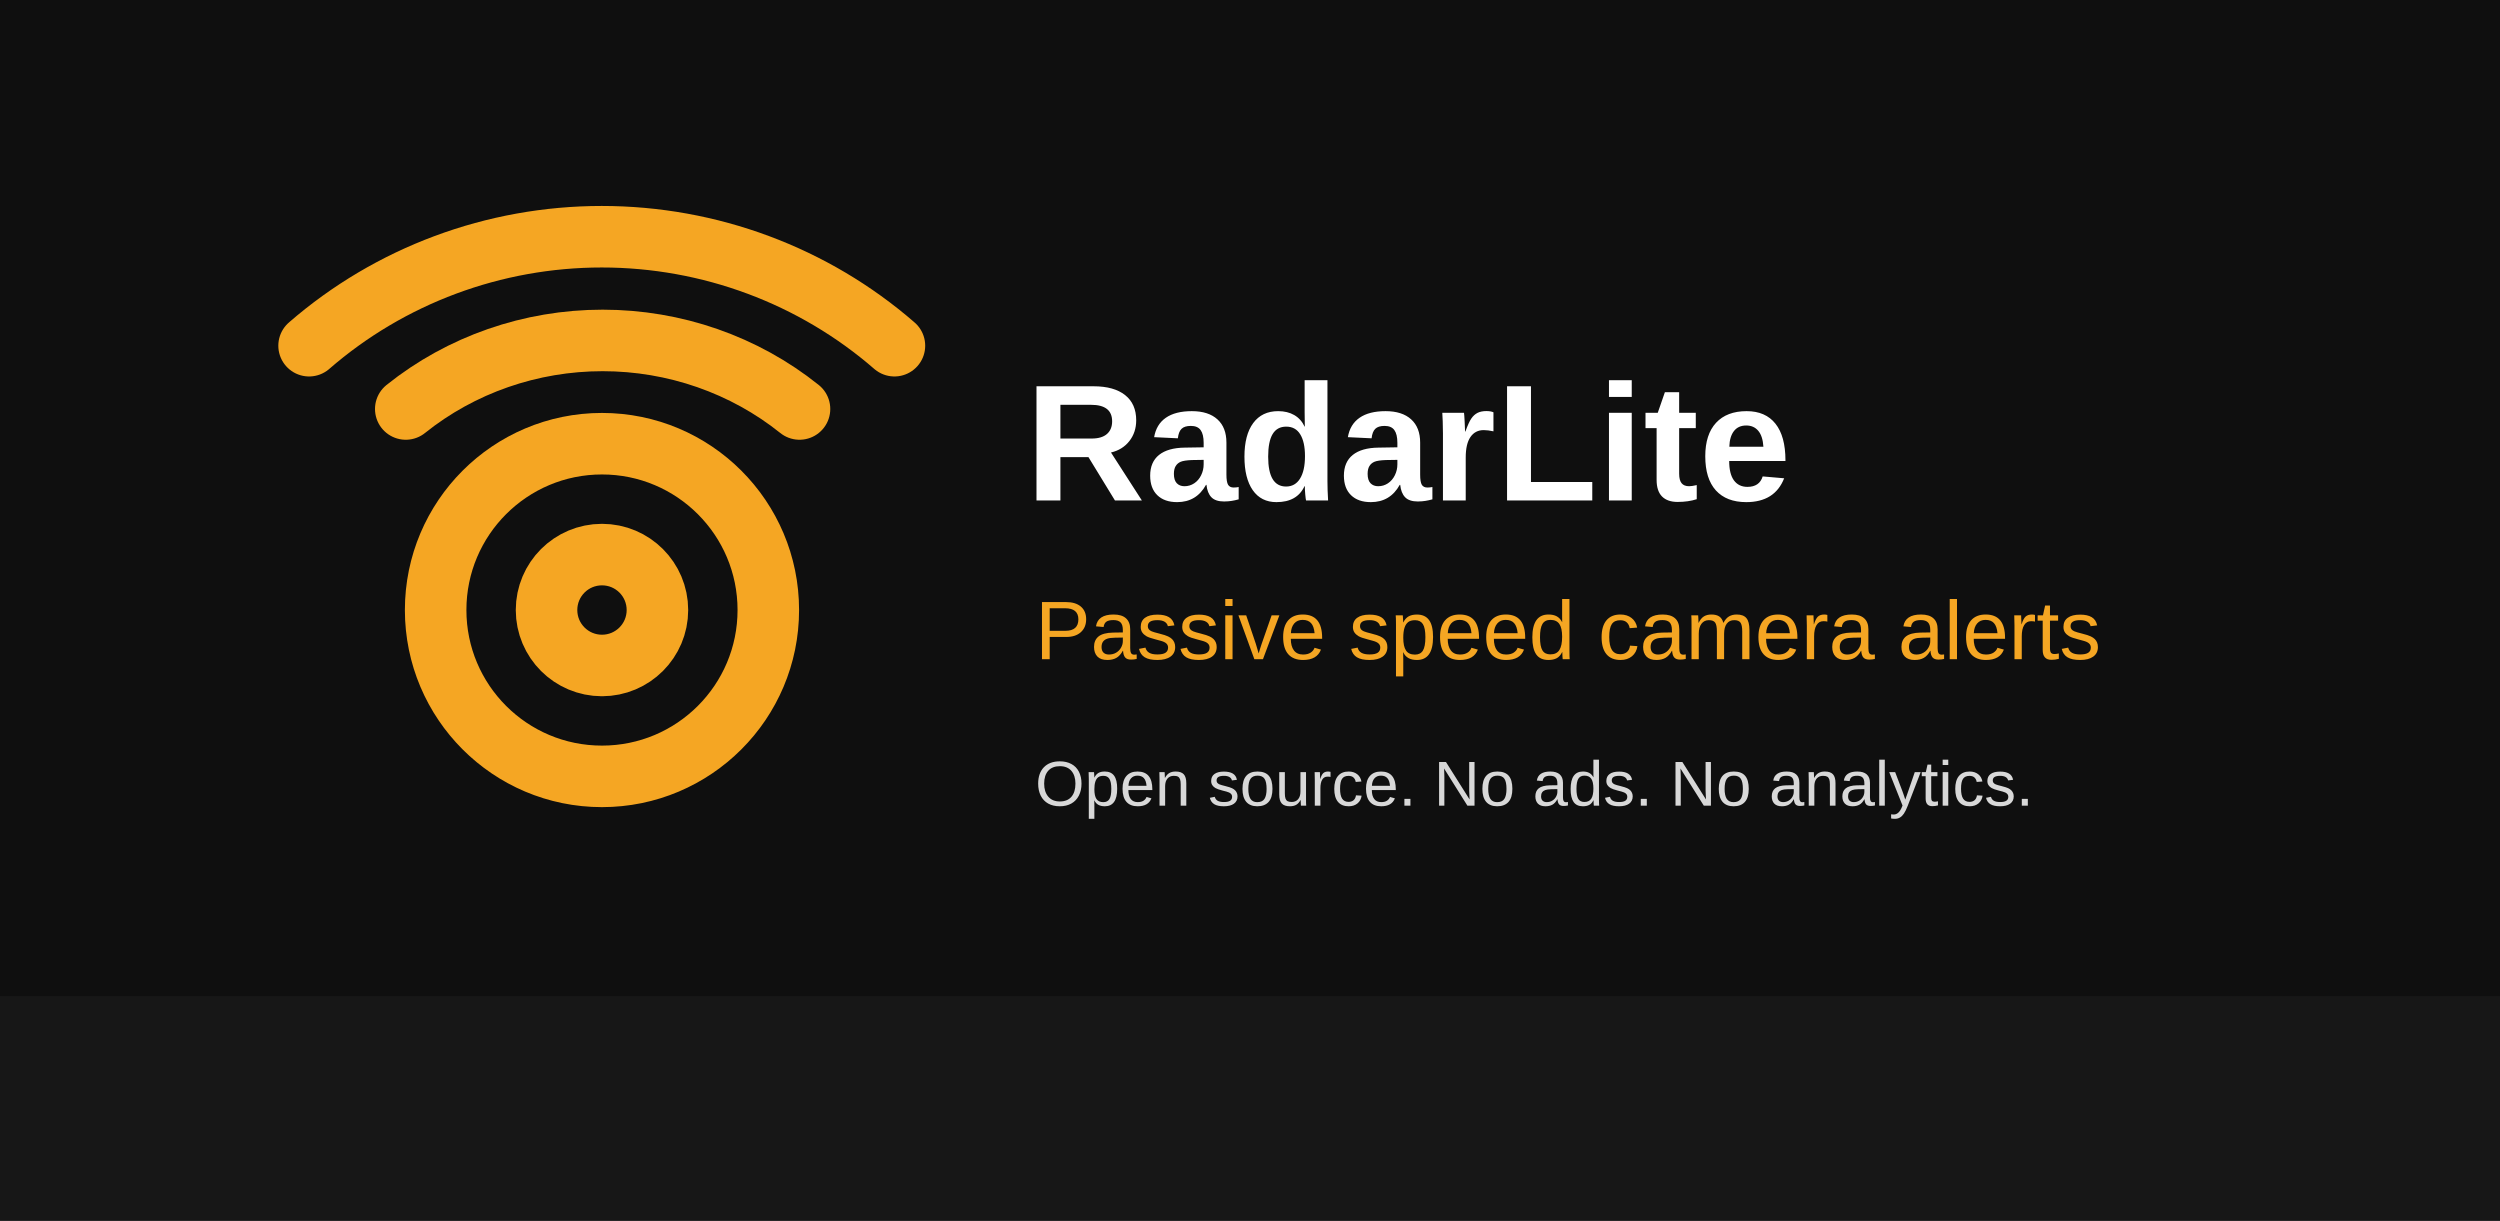
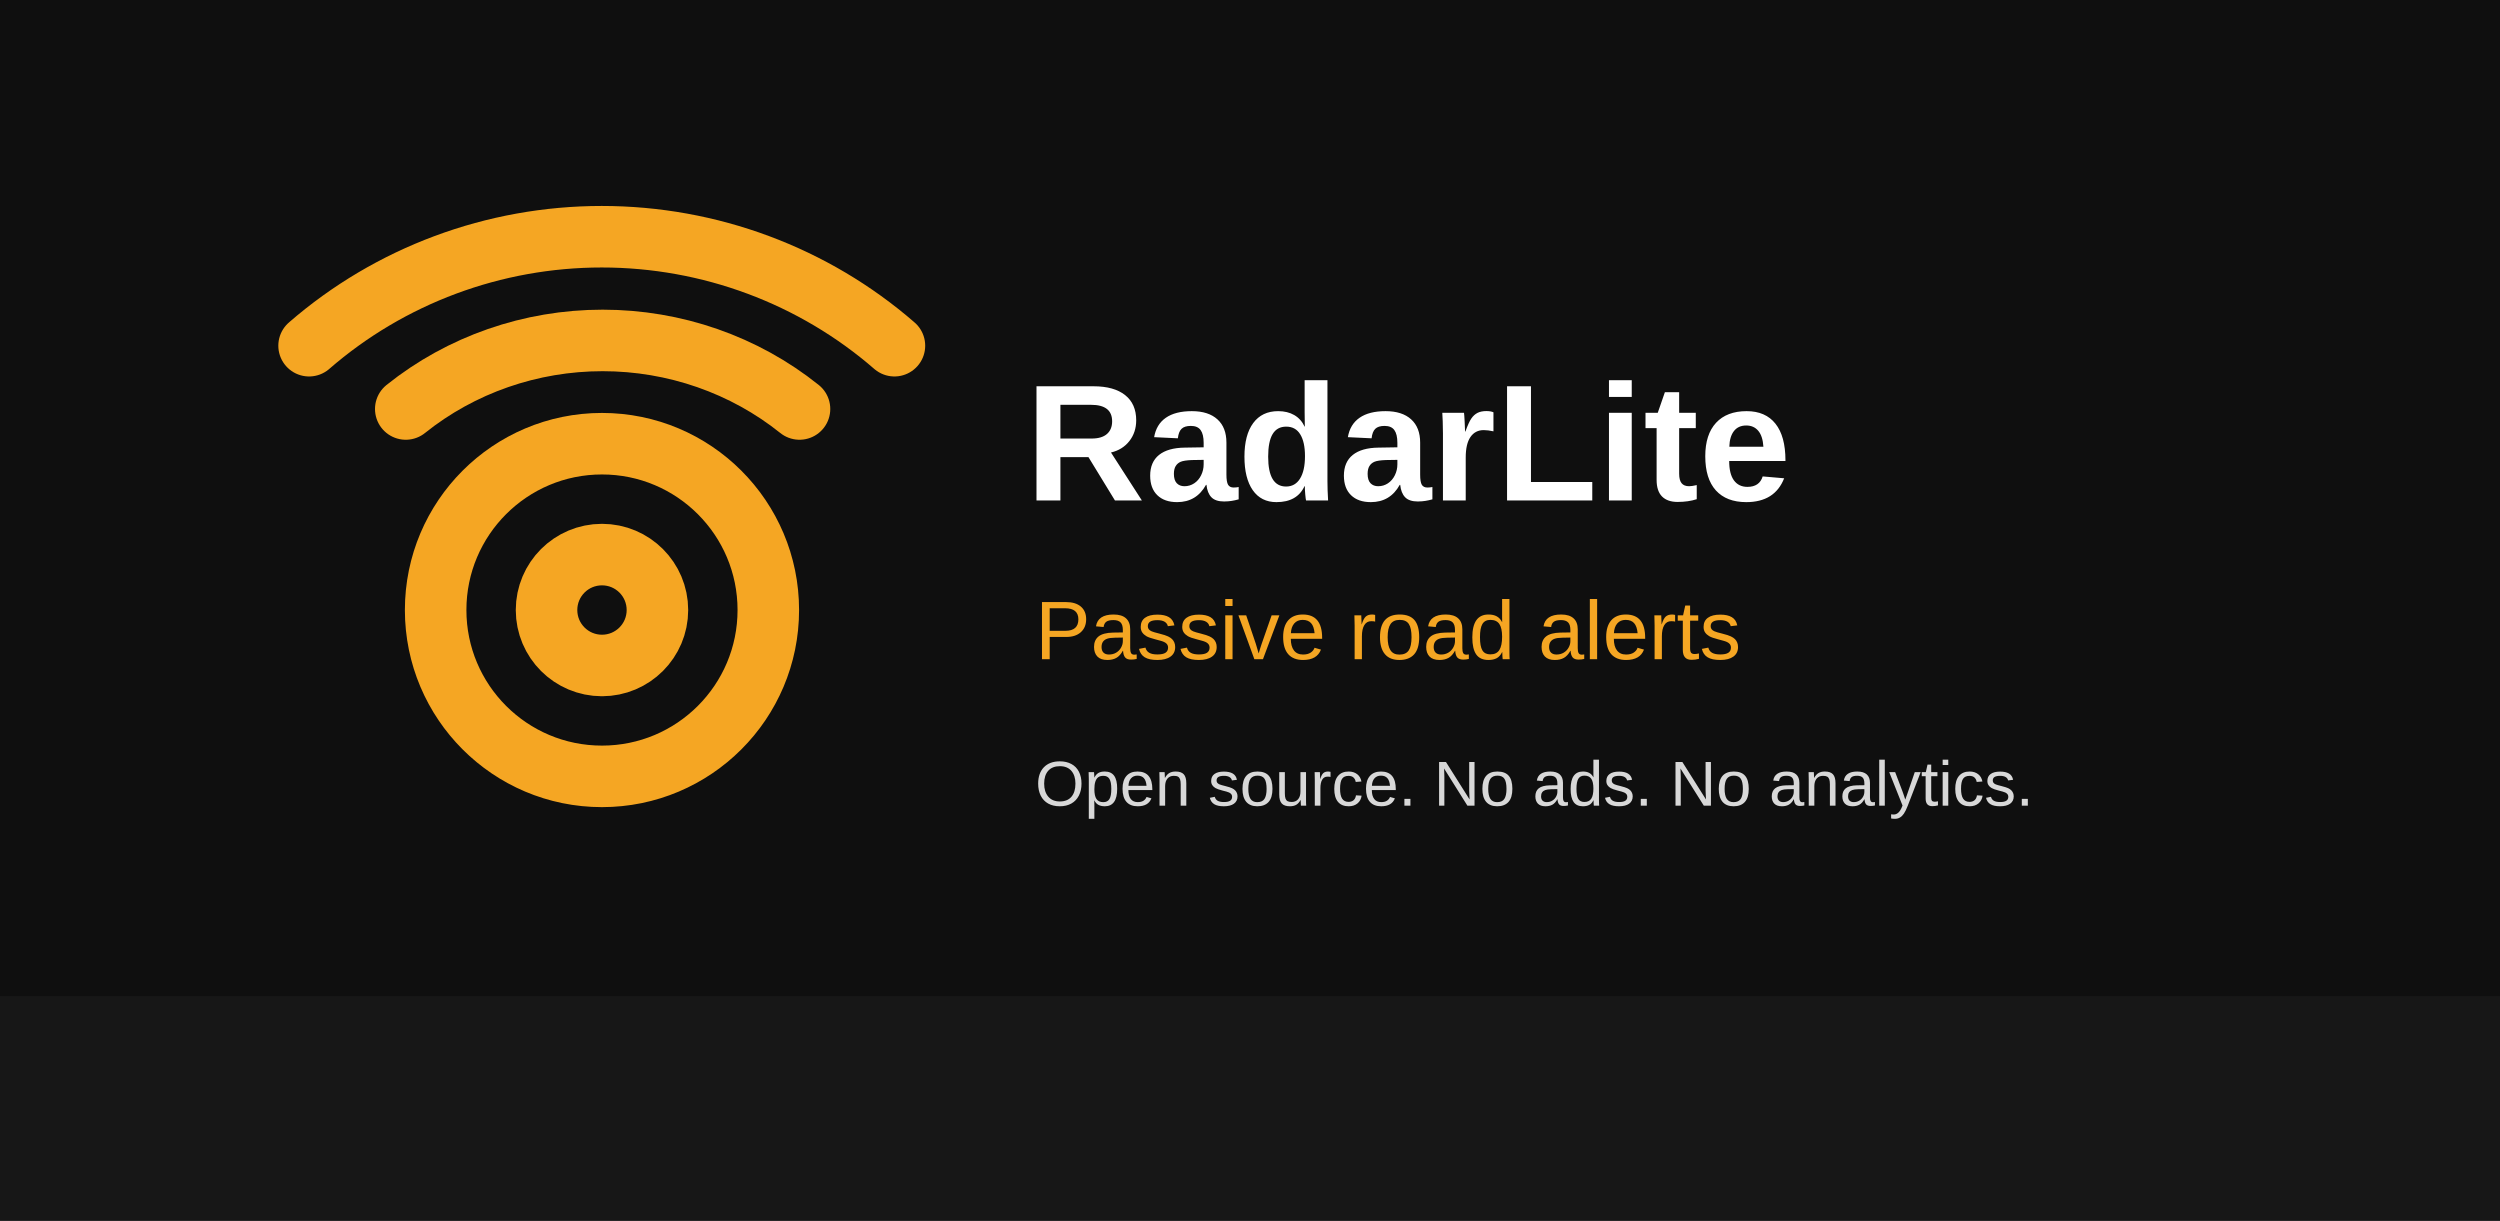
<svg xmlns="http://www.w3.org/2000/svg" width="1024" height="500" viewBox="0 0 1024 500">
  <rect width="1024" height="500" fill="#0F0F0F" />
  <rect x="0" y="408" width="1024" height="92" fill="#171717" />
  <g transform="translate(105 66) scale(0.72)">
    <path stroke="#F5A623" stroke-linecap="round" stroke-linejoin="round" stroke-width="35" fill="none" d="M196.626 350c52.26 0 94.626-42.365 94.626-94.626 0-52.26-42.366-94.626-94.626-94.626S102 203.114 102 255.374 144.365 350 196.626 350" />
    <path stroke="#F5A623" stroke-linecap="round" stroke-linejoin="round" stroke-width="35" fill="none" d="M196.626 286.916c17.42 0 31.542-14.122 31.542-31.542s-14.122-31.542-31.542-31.542-31.542 14.122-31.542 31.542 14.122 31.542 31.542 31.542M85 141c31.445-25.2 71.076-39 112-39s80.555 13.8 112 39" />
    <path stroke="#F5A623" stroke-linecap="round" stroke-linejoin="round" stroke-width="35" fill="none" d="M30 105c45.99-39.955 105.192-62 166.5-62S317.009 65.045 363 105" />
  </g>
  <text x="420" y="205" fill="#FFFFFF" font-family="Arial, Helvetica, sans-serif" font-size="68" font-weight="700">RadarLite</text>
-   <text x="424" y="270" fill="#F5A623" font-family="Arial, Helvetica, sans-serif" font-size="34">Passive speed camera alerts</text>
+   <text x="424" y="270" fill="#F5A623" font-family="Arial, Helvetica, sans-serif" font-size="34">Passive road alerts</text>
  <text x="424" y="330" fill="#D8D8D8" font-family="Arial, Helvetica, sans-serif" font-size="26">Open source. No ads. No analytics.</text>
</svg>
